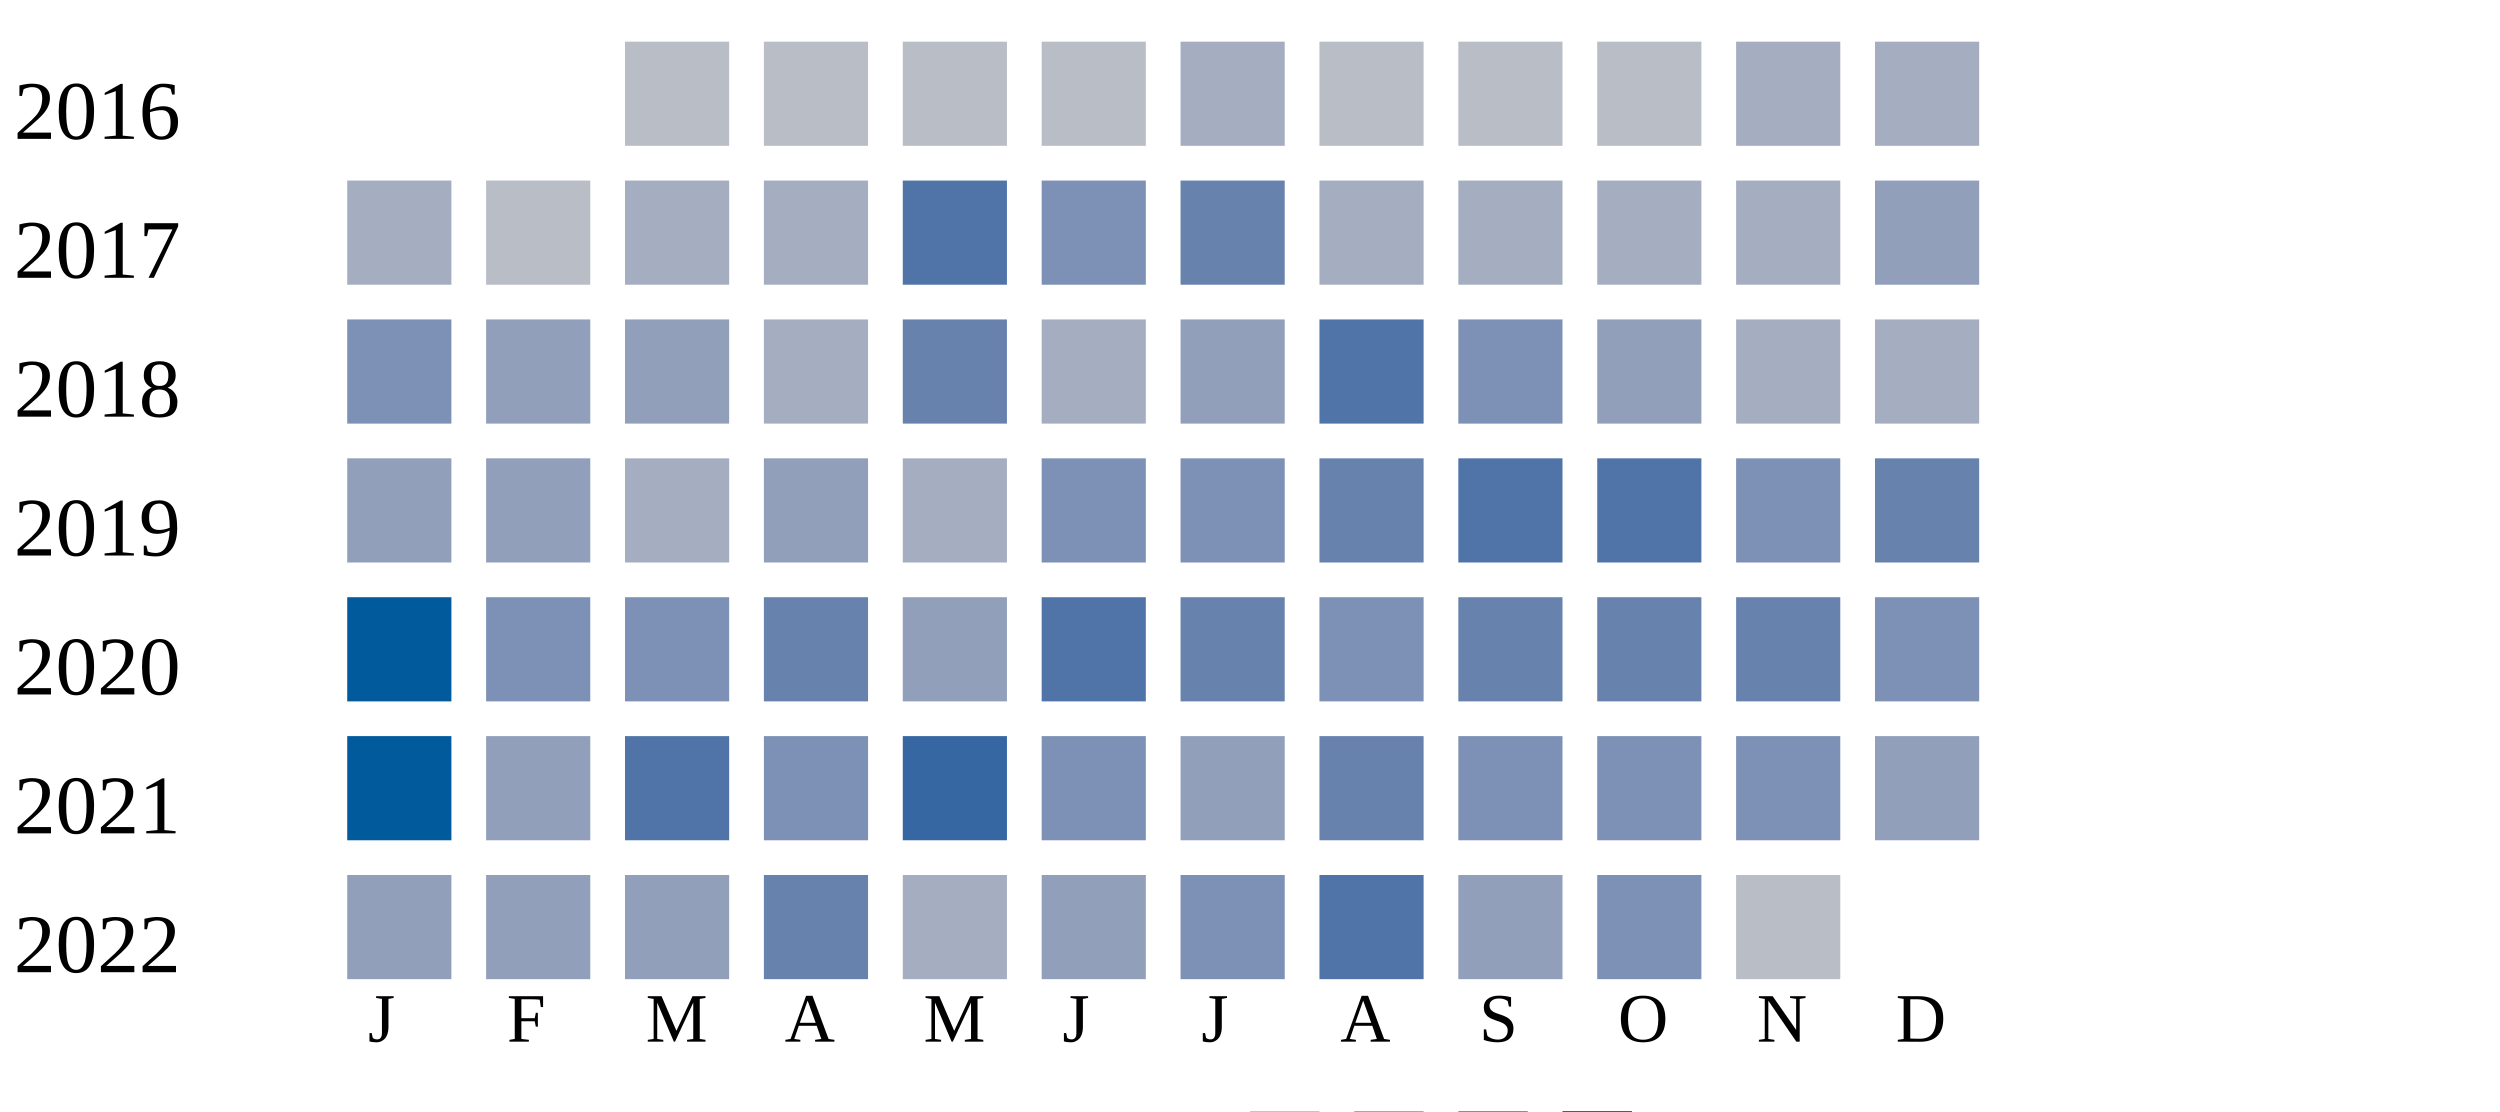
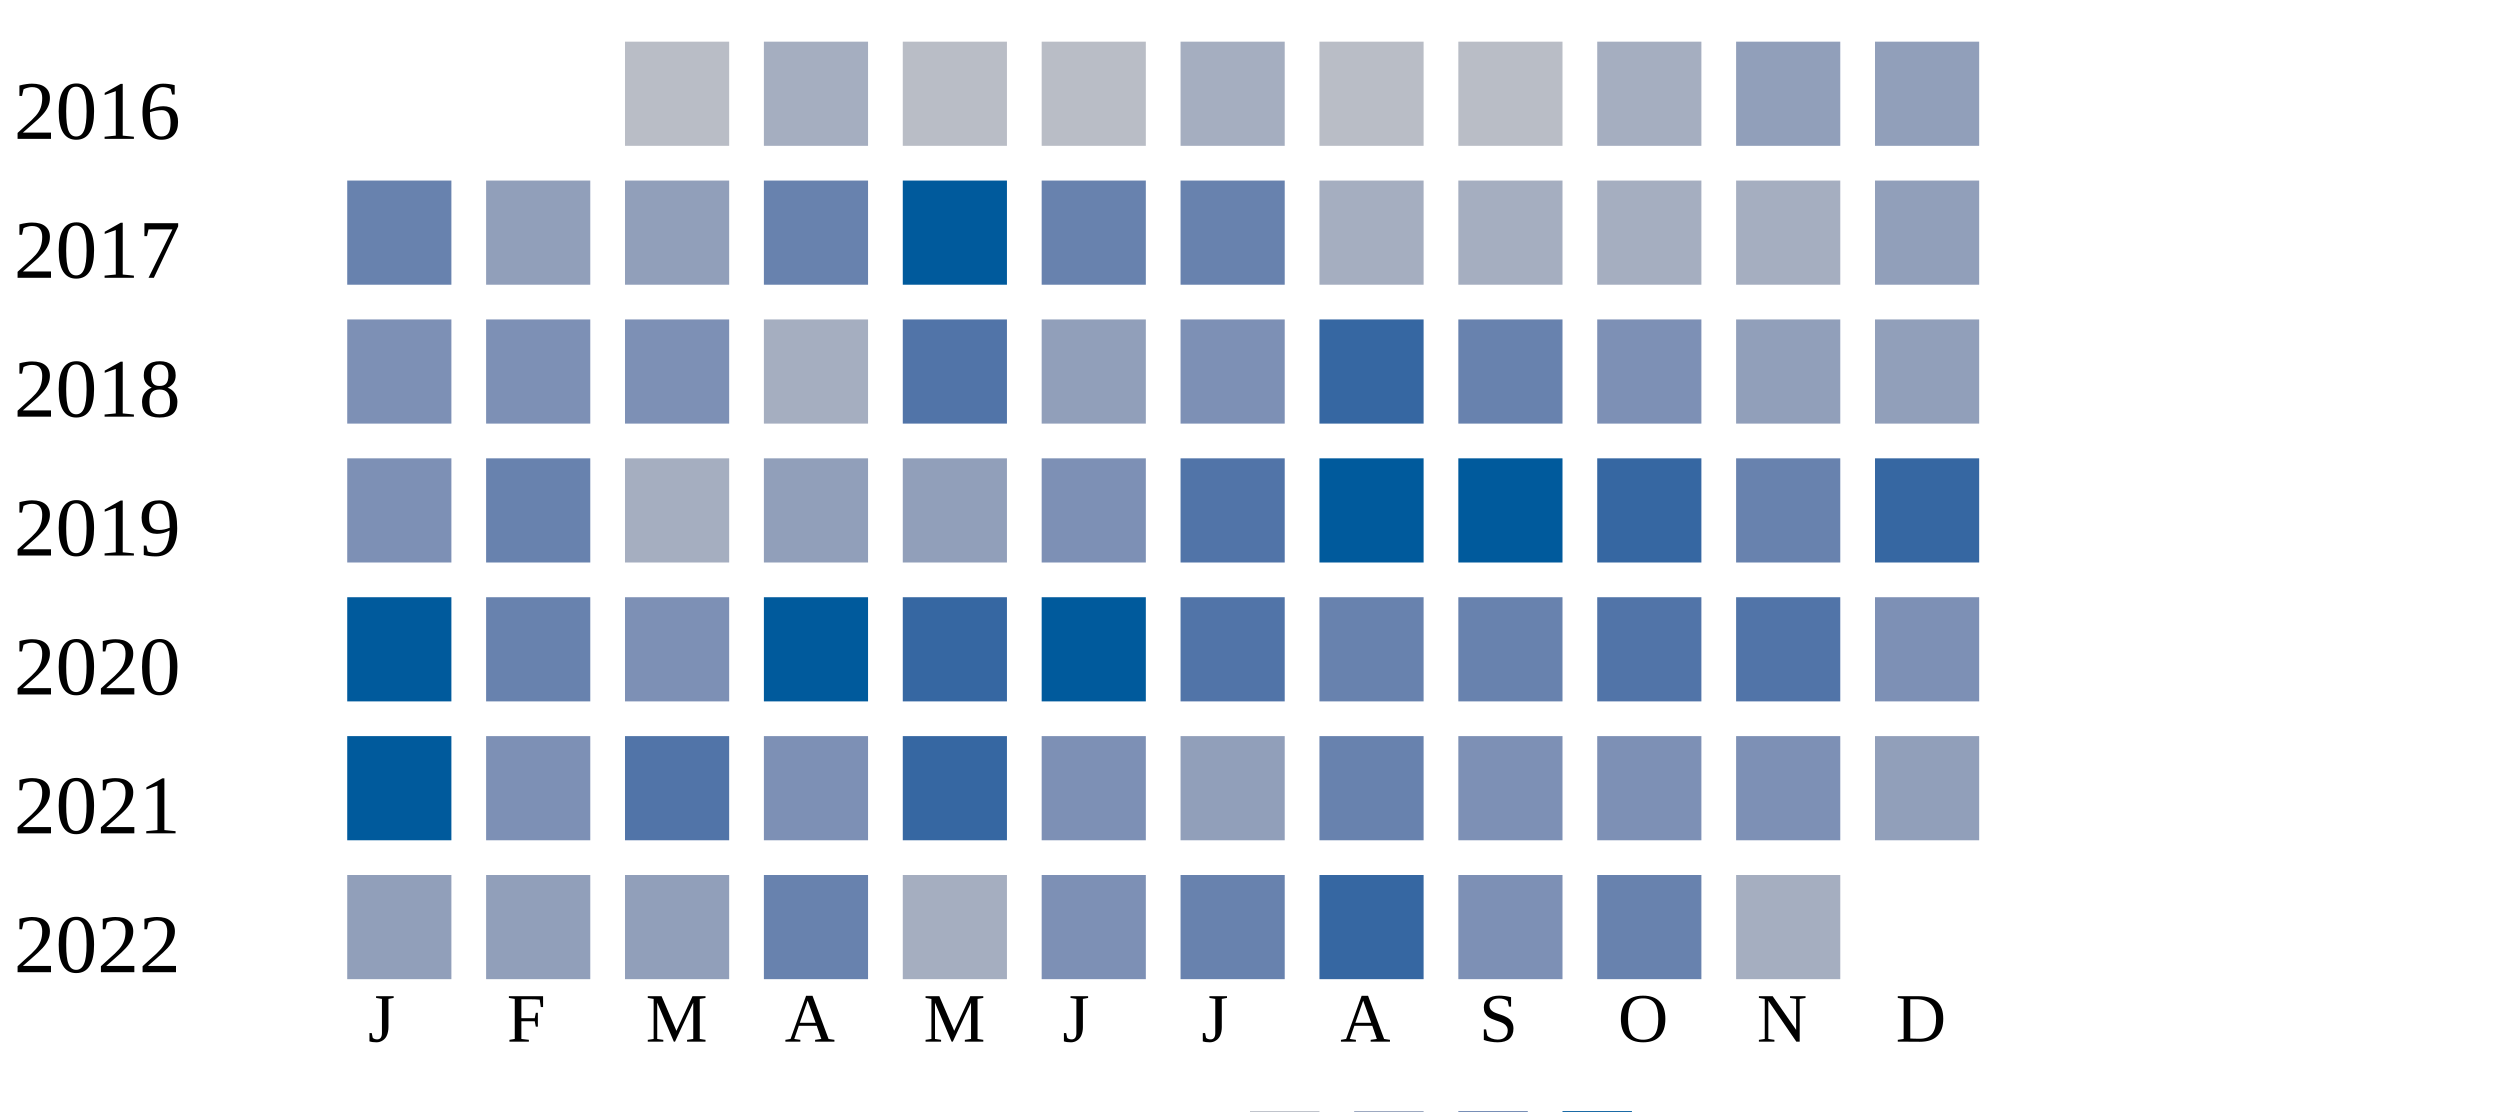
<svg xmlns="http://www.w3.org/2000/svg" width="360" height="160">
  <g transform="translate(0 0)">
    <text x="2" y="20">2016</text>
    <rect x="90" y="6" width="15" height="15" fill="#b9bdc6" />
-     <rect x="110" y="6" width="15" height="15" fill="#b9bdc6" />
+     <rect x="110" y="6" width="15" height="15" fill="#a5aec0" />
    <rect x="130" y="6" width="15" height="15" fill="#b9bdc6" />
    <rect x="150" y="6" width="15" height="15" fill="#b9bdc6" />
    <rect x="170" y="6" width="15" height="15" fill="#a5aec0" />
    <rect x="190" y="6" width="15" height="15" fill="#b9bdc6" />
    <rect x="210" y="6" width="15" height="15" fill="#b9bdc6" />
-     <rect x="230" y="6" width="15" height="15" fill="#b9bdc6" />
-     <rect x="250" y="6" width="15" height="15" fill="#a5aec0" />
-     <rect x="270" y="6" width="15" height="15" fill="#a5aec0" />
+     <rect x="230" y="6" width="15" height="15" fill="#a5aec0" />
+     <rect x="250" y="6" width="15" height="15" fill="#919fba" />
+     <rect x="270" y="6" width="15" height="15" fill="#919fba" />
  </g>
  <g transform="translate(0 20)">
    <text x="2" y="20">2017</text>
-     <rect x="50" y="6" width="15" height="15" fill="#a5aec0" />
-     <rect x="70" y="6" width="15" height="15" fill="#b9bdc6" />
-     <rect x="90" y="6" width="15" height="15" fill="#a5aec0" />
-     <rect x="110" y="6" width="15" height="15" fill="#a5aec0" />
-     <rect x="130" y="6" width="15" height="15" fill="#5174a8" />
-     <rect x="150" y="6" width="15" height="15" fill="#7d90b5" />
+     <rect x="50" y="6" width="15" height="15" fill="#6882ae" />
+     <rect x="70" y="6" width="15" height="15" fill="#919fba" />
+     <rect x="90" y="6" width="15" height="15" fill="#919fba" />
+     <rect x="110" y="6" width="15" height="15" fill="#6882ae" />
+     <rect x="130" y="6" width="15" height="15" fill="#005a9c" />
+     <rect x="150" y="6" width="15" height="15" fill="#6882ae" />
    <rect x="170" y="6" width="15" height="15" fill="#6882ae" />
    <rect x="190" y="6" width="15" height="15" fill="#a5aec0" />
    <rect x="210" y="6" width="15" height="15" fill="#a5aec0" />
    <rect x="230" y="6" width="15" height="15" fill="#a5aec0" />
    <rect x="250" y="6" width="15" height="15" fill="#a5aec0" />
    <rect x="270" y="6" width="15" height="15" fill="#919fba" />
  </g>
  <g transform="translate(0 40)">
    <text x="2" y="20">2018</text>
    <rect x="50" y="6" width="15" height="15" fill="#7d90b5" />
-     <rect x="70" y="6" width="15" height="15" fill="#919fba" />
-     <rect x="90" y="6" width="15" height="15" fill="#919fba" />
+     <rect x="70" y="6" width="15" height="15" fill="#7d90b5" />
+     <rect x="90" y="6" width="15" height="15" fill="#7d90b5" />
    <rect x="110" y="6" width="15" height="15" fill="#a5aec0" />
-     <rect x="130" y="6" width="15" height="15" fill="#6882ae" />
-     <rect x="150" y="6" width="15" height="15" fill="#a5aec0" />
-     <rect x="170" y="6" width="15" height="15" fill="#919fba" />
-     <rect x="190" y="6" width="15" height="15" fill="#5174a8" />
-     <rect x="210" y="6" width="15" height="15" fill="#7d90b5" />
-     <rect x="230" y="6" width="15" height="15" fill="#919fba" />
-     <rect x="250" y="6" width="15" height="15" fill="#a5aec0" />
-     <rect x="270" y="6" width="15" height="15" fill="#a5aec0" />
+     <rect x="130" y="6" width="15" height="15" fill="#5174a8" />
+     <rect x="150" y="6" width="15" height="15" fill="#919fba" />
+     <rect x="170" y="6" width="15" height="15" fill="#7d90b5" />
+     <rect x="190" y="6" width="15" height="15" fill="#3667a2" />
+     <rect x="210" y="6" width="15" height="15" fill="#6882ae" />
+     <rect x="230" y="6" width="15" height="15" fill="#7d90b5" />
+     <rect x="250" y="6" width="15" height="15" fill="#919fba" />
+     <rect x="270" y="6" width="15" height="15" fill="#919fba" />
  </g>
  <g transform="translate(0 60)">
    <text x="2" y="20">2019</text>
-     <rect x="50" y="6" width="15" height="15" fill="#919fba" />
-     <rect x="70" y="6" width="15" height="15" fill="#919fba" />
+     <rect x="50" y="6" width="15" height="15" fill="#7d90b5" />
+     <rect x="70" y="6" width="15" height="15" fill="#6882ae" />
    <rect x="90" y="6" width="15" height="15" fill="#a5aec0" />
    <rect x="110" y="6" width="15" height="15" fill="#919fba" />
-     <rect x="130" y="6" width="15" height="15" fill="#a5aec0" />
+     <rect x="130" y="6" width="15" height="15" fill="#919fba" />
    <rect x="150" y="6" width="15" height="15" fill="#7d90b5" />
-     <rect x="170" y="6" width="15" height="15" fill="#7d90b5" />
-     <rect x="190" y="6" width="15" height="15" fill="#6882ae" />
-     <rect x="210" y="6" width="15" height="15" fill="#5174a8" />
-     <rect x="230" y="6" width="15" height="15" fill="#5174a8" />
-     <rect x="250" y="6" width="15" height="15" fill="#7d90b5" />
-     <rect x="270" y="6" width="15" height="15" fill="#6882ae" />
+     <rect x="170" y="6" width="15" height="15" fill="#5174a8" />
+     <rect x="190" y="6" width="15" height="15" fill="#005a9c" />
+     <rect x="210" y="6" width="15" height="15" fill="#005a9c" />
+     <rect x="230" y="6" width="15" height="15" fill="#3667a2" />
+     <rect x="250" y="6" width="15" height="15" fill="#6882ae" />
+     <rect x="270" y="6" width="15" height="15" fill="#3667a2" />
  </g>
  <g transform="translate(0 80)">
    <text x="2" y="20">2020</text>
    <rect x="50" y="6" width="15" height="15" fill="#005a9c" />
-     <rect x="70" y="6" width="15" height="15" fill="#7d90b5" />
+     <rect x="70" y="6" width="15" height="15" fill="#6882ae" />
    <rect x="90" y="6" width="15" height="15" fill="#7d90b5" />
-     <rect x="110" y="6" width="15" height="15" fill="#6882ae" />
-     <rect x="130" y="6" width="15" height="15" fill="#919fba" />
-     <rect x="150" y="6" width="15" height="15" fill="#5174a8" />
-     <rect x="170" y="6" width="15" height="15" fill="#6882ae" />
-     <rect x="190" y="6" width="15" height="15" fill="#7d90b5" />
+     <rect x="110" y="6" width="15" height="15" fill="#005a9c" />
+     <rect x="130" y="6" width="15" height="15" fill="#3667a2" />
+     <rect x="150" y="6" width="15" height="15" fill="#005a9c" />
+     <rect x="170" y="6" width="15" height="15" fill="#5174a8" />
+     <rect x="190" y="6" width="15" height="15" fill="#6882ae" />
    <rect x="210" y="6" width="15" height="15" fill="#6882ae" />
-     <rect x="230" y="6" width="15" height="15" fill="#6882ae" />
-     <rect x="250" y="6" width="15" height="15" fill="#6882ae" />
+     <rect x="230" y="6" width="15" height="15" fill="#5174a8" />
+     <rect x="250" y="6" width="15" height="15" fill="#5174a8" />
    <rect x="270" y="6" width="15" height="15" fill="#7d90b5" />
  </g>
  <g transform="translate(0 100)">
    <text x="2" y="20">2021</text>
    <rect x="50" y="6" width="15" height="15" fill="#005a9c" />
-     <rect x="70" y="6" width="15" height="15" fill="#919fba" />
+     <rect x="70" y="6" width="15" height="15" fill="#7d90b5" />
    <rect x="90" y="6" width="15" height="15" fill="#5174a8" />
    <rect x="110" y="6" width="15" height="15" fill="#7d90b5" />
    <rect x="130" y="6" width="15" height="15" fill="#3667a2" />
    <rect x="150" y="6" width="15" height="15" fill="#7d90b5" />
    <rect x="170" y="6" width="15" height="15" fill="#919fba" />
    <rect x="190" y="6" width="15" height="15" fill="#6882ae" />
    <rect x="210" y="6" width="15" height="15" fill="#7d90b5" />
    <rect x="230" y="6" width="15" height="15" fill="#7d90b5" />
    <rect x="250" y="6" width="15" height="15" fill="#7d90b5" />
    <rect x="270" y="6" width="15" height="15" fill="#919fba" />
  </g>
  <g transform="translate(0 120)">
    <text x="2" y="20">2022</text>
    <rect x="50" y="6" width="15" height="15" fill="#919fba" />
    <rect x="70" y="6" width="15" height="15" fill="#919fba" />
    <rect x="90" y="6" width="15" height="15" fill="#919fba" />
    <rect x="110" y="6" width="15" height="15" fill="#6882ae" />
    <rect x="130" y="6" width="15" height="15" fill="#a5aec0" />
-     <rect x="150" y="6" width="15" height="15" fill="#919fba" />
-     <rect x="170" y="6" width="15" height="15" fill="#7d90b5" />
-     <rect x="190" y="6" width="15" height="15" fill="#5174a8" />
-     <rect x="210" y="6" width="15" height="15" fill="#919fba" />
-     <rect x="230" y="6" width="15" height="15" fill="#7d90b5" />
-     <rect x="250" y="6" width="15" height="15" fill="#b9bdc6" />
+     <rect x="150" y="6" width="15" height="15" fill="#7d90b5" />
+     <rect x="170" y="6" width="15" height="15" fill="#6882ae" />
+     <rect x="190" y="6" width="15" height="15" fill="#3667a2" />
+     <rect x="210" y="6" width="15" height="15" fill="#7d90b5" />
+     <rect x="230" y="6" width="15" height="15" fill="#6882ae" />
+     <rect x="250" y="6" width="15" height="15" fill="#a5aec0" />
  </g>
  <text style="font-size: 10px; text-align: center" x="53" y="150">J</text>
  <text style="font-size: 10px; text-align: center" x="73" y="150">F</text>
  <text style="font-size: 10px; text-align: center" x="93" y="150">M</text>
  <text style="font-size: 10px; text-align: center" x="113" y="150">A</text>
  <text style="font-size: 10px; text-align: center" x="133" y="150">M</text>
  <text style="font-size: 10px; text-align: center" x="153" y="150">J</text>
  <text style="font-size: 10px; text-align: center" x="173" y="150">J</text>
  <text style="font-size: 10px; text-align: center" x="193" y="150">A</text>
  <text style="font-size: 10px; text-align: center" x="213" y="150">S</text>
  <text style="font-size: 10px; text-align: center" x="233" y="150">O</text>
  <text style="font-size: 10px; text-align: center" x="253" y="150">N</text>
  <text style="font-size: 10px; text-align: center" x="273" y="150">D</text>
  <text style="font-size: 10px;" x="155" y="169">Less</text>
  <rect fill="#b9bdc6" width="10" height="10" x="180" y="160" />
  <rect fill="#919fba" width="10" height="10" x="195" y="160" />
  <rect fill="#6882ae" width="10" height="10" x="210" y="160" />
  <rect fill="#005a9c" width="10" height="10" x="225" y="160" />
  <text x="240" y="169" style="font-size: 10px;">More</text>
</svg>
